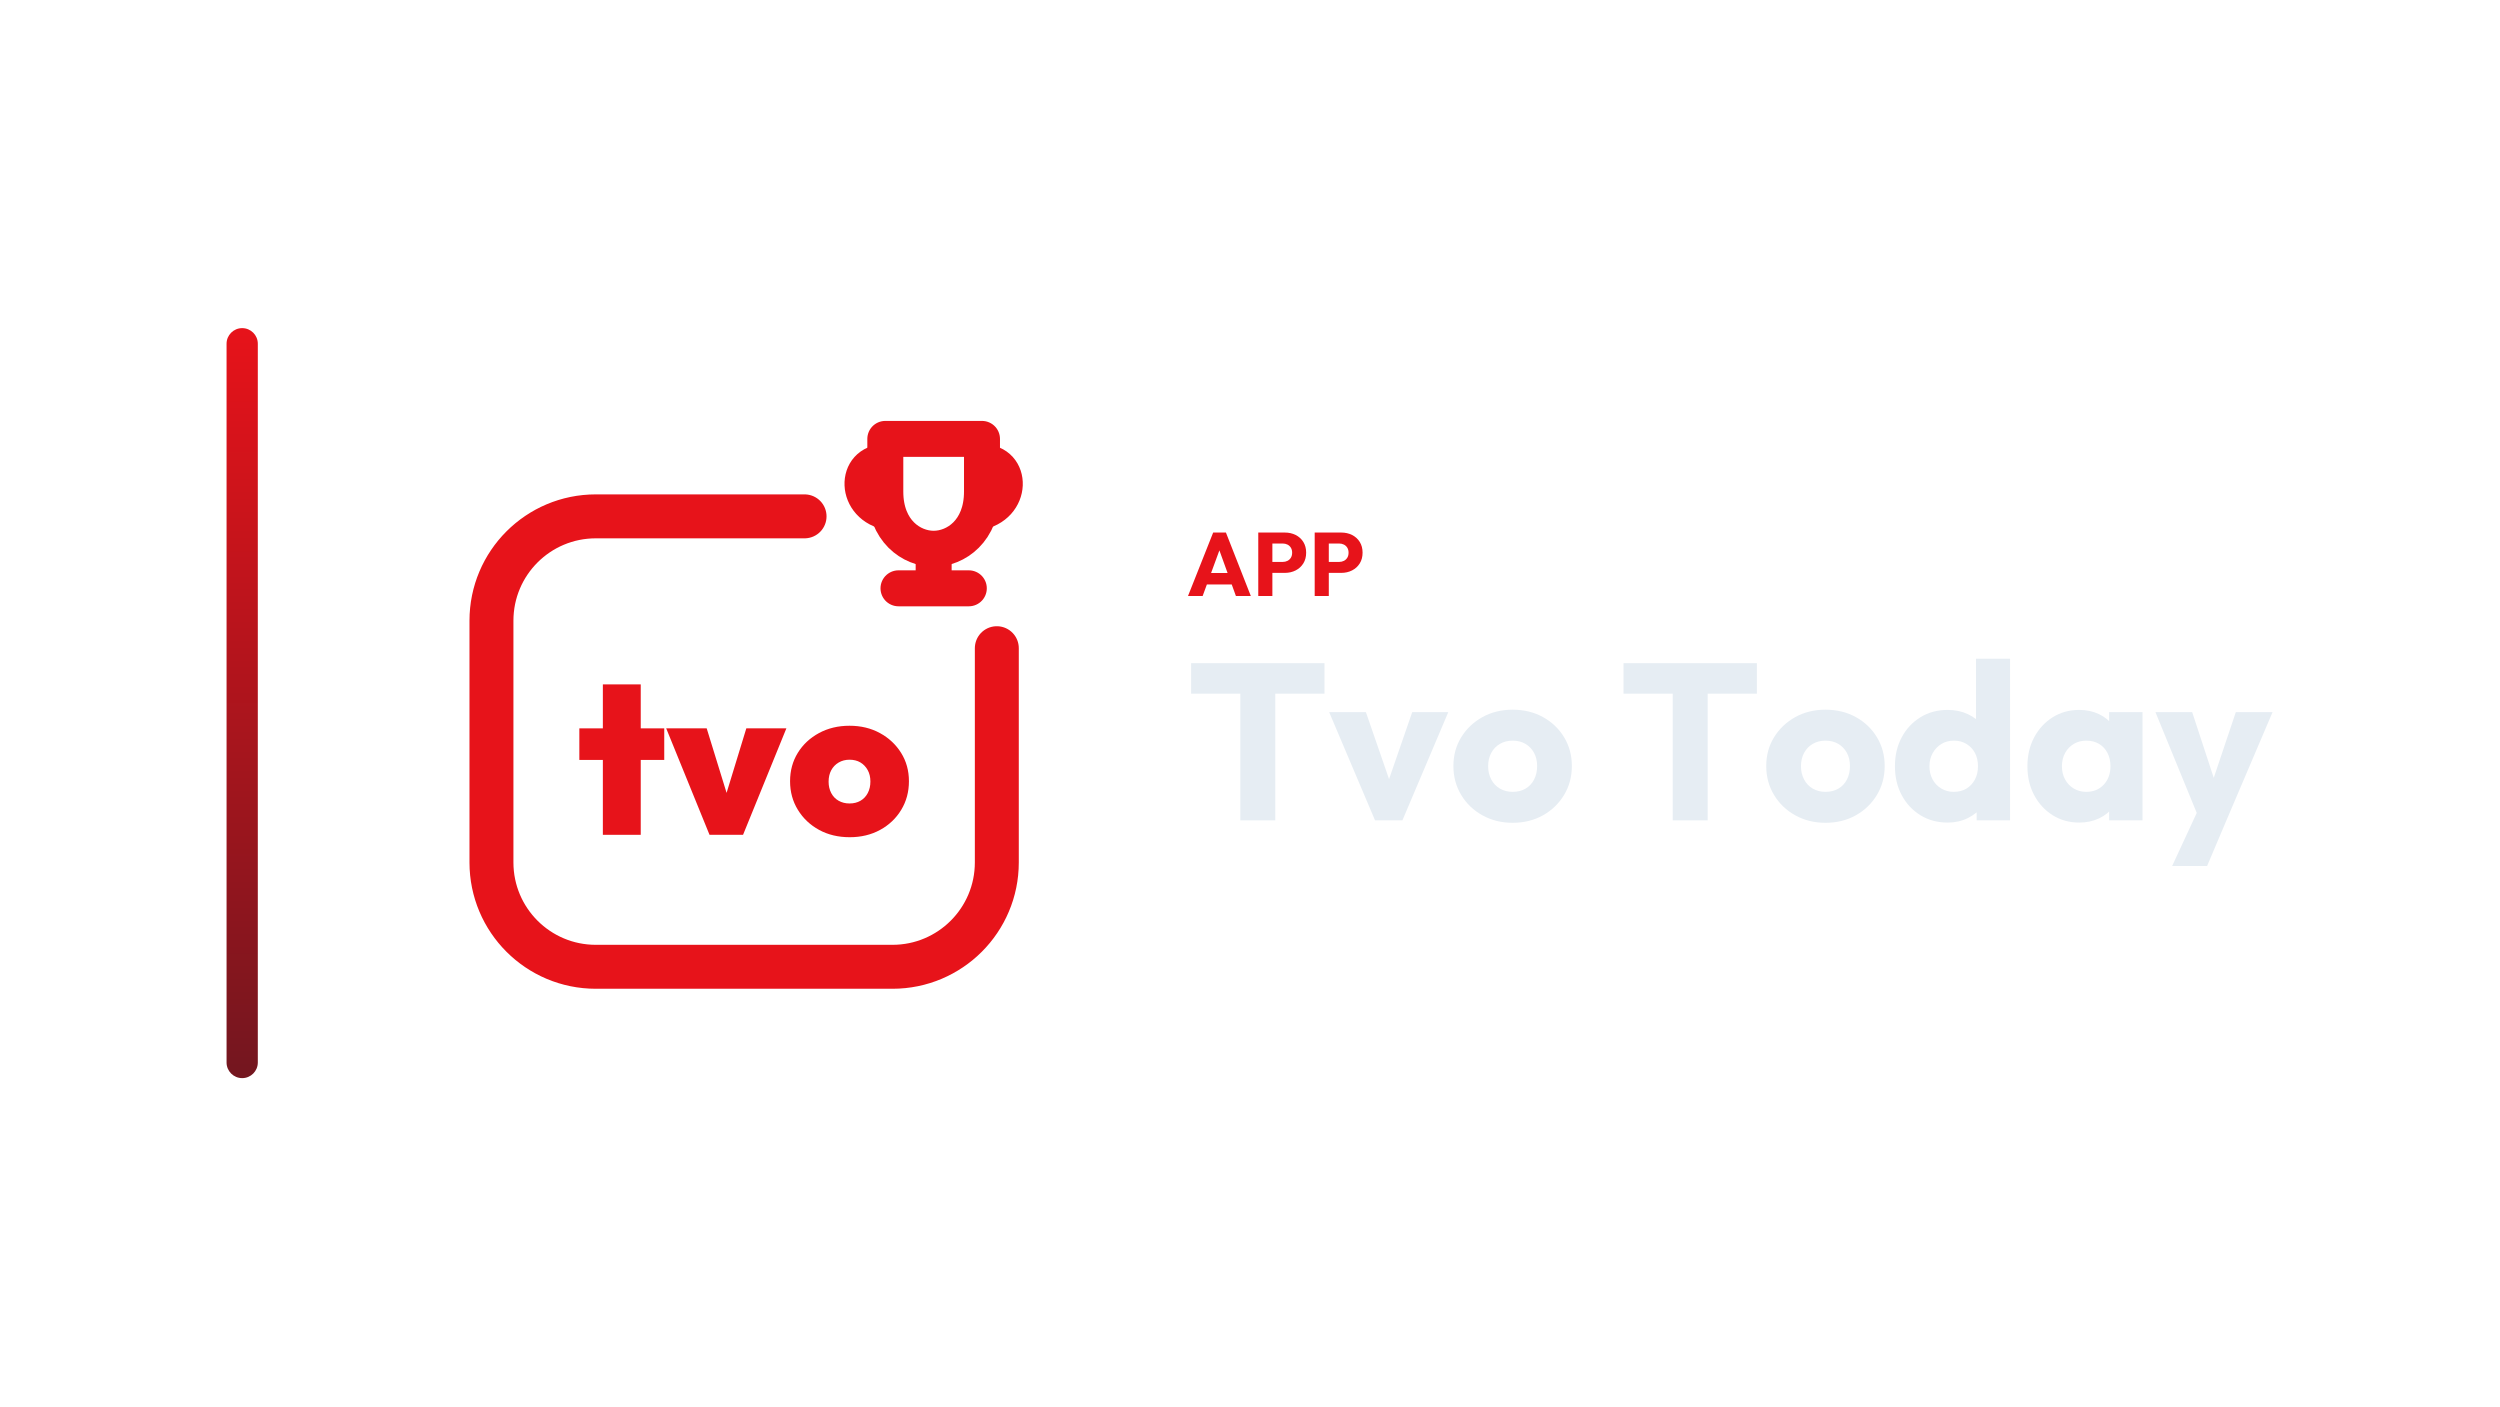
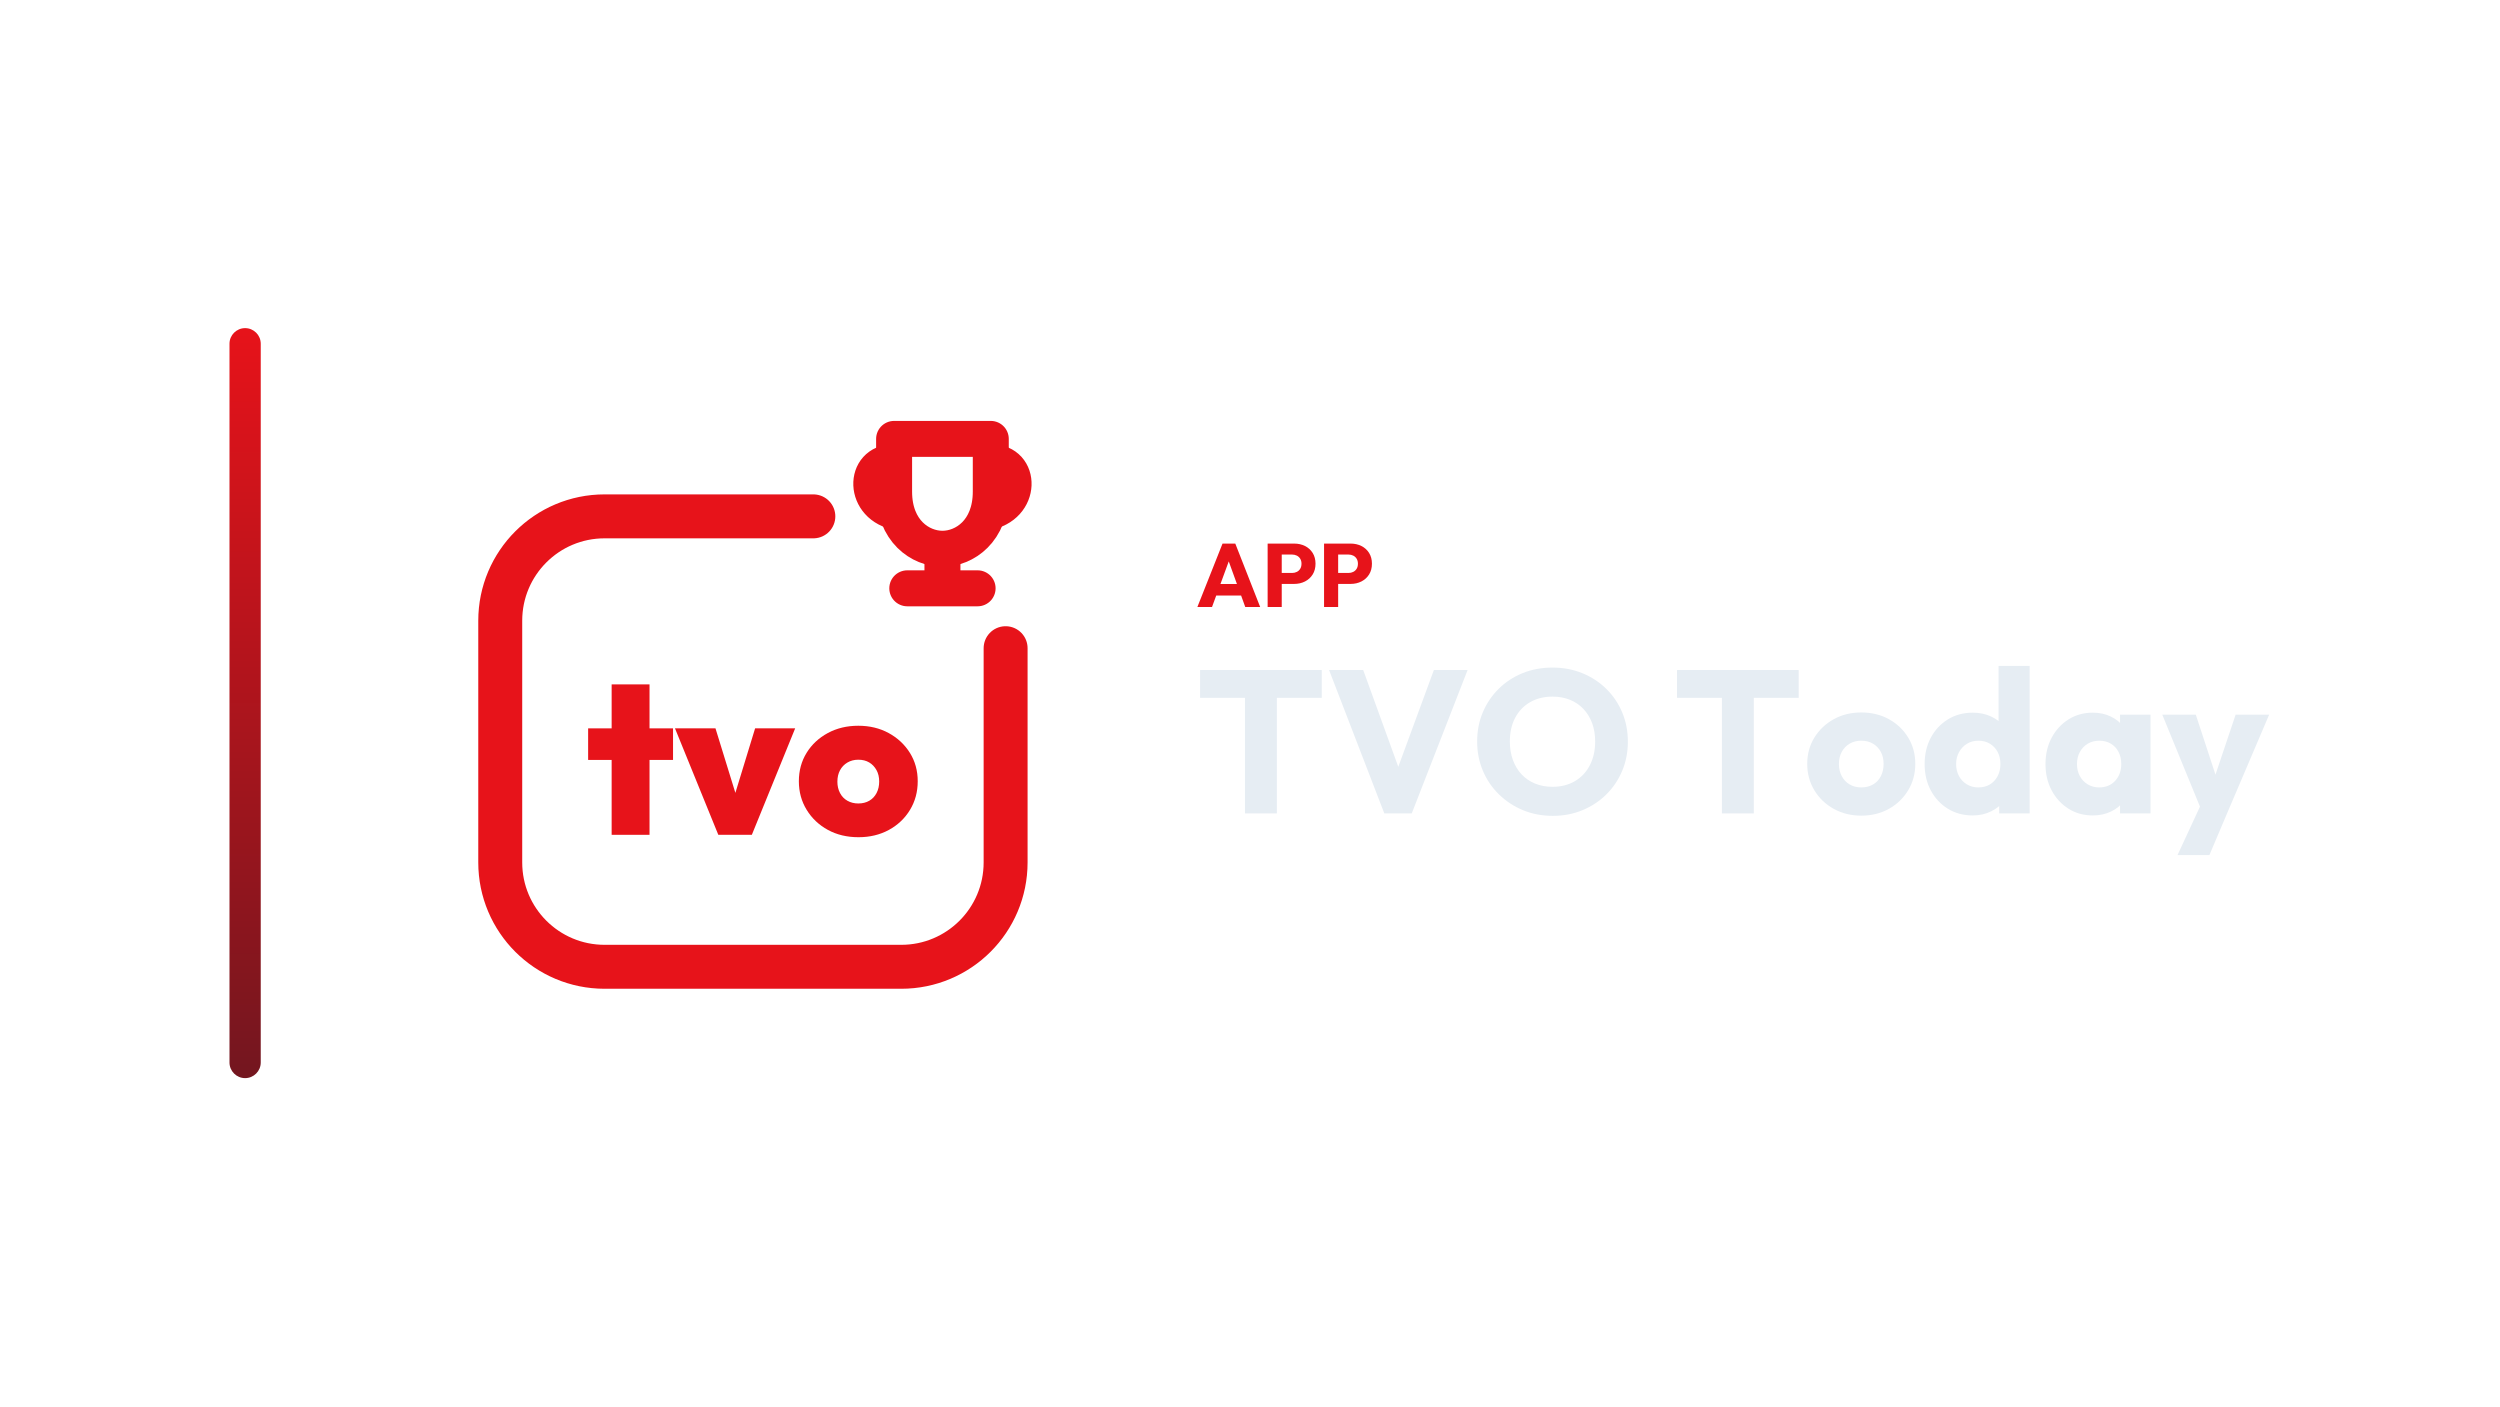
<svg xmlns="http://www.w3.org/2000/svg" width="1280" height="720" viewBox="0 0 1280 720">
-   <g transform="translate(46.0,0.0)">
+   <g transform="translate(47.5,0.0)">
    <defs>
      <linearGradient id="cbRail" x1="0" y1="0" x2="0" y2="1">
        <stop offset="0%" stop-color="#E7131A" />
        <stop offset="100%" stop-color="#73161F" />
      </linearGradient>
    </defs>
    <rect x="70" y="168" width="16" height="384" rx="8.0" fill="url(#cbRail)" />
-     <g transform="translate(155,180) scale(0.70312)">
+     <g transform="translate(158,180) scale(0.70312)">
      <path d="M 300 120 L 148 120 C 106 120 72 154 72 196 L 72 372 C 72 414 106 448 148 448 L 364 448 C 406 448 440 414 440 372 L 440 216" fill="none" stroke="#E7131A" stroke-width="32.0" stroke-linecap="round" stroke-linejoin="round" />
      <path d="M 358.8 63.6 L 429.2 63.6 L 429.2 102.0 C 429.2 130.8 410.0 143.6 394.0 143.6 C 378.0 143.6 358.8 130.8 358.8 102.0 Z" fill="none" stroke="#E7131A" stroke-width="26.2" stroke-linecap="round" stroke-linejoin="round" />
      <path d="M 358.8 78.3 C 333.2 78.3 333.2 114.8 362.0 119.3" fill="none" stroke="#E7131A" stroke-width="21.8" stroke-linecap="round" stroke-linejoin="round" />
      <path d="M 429.2 78.3 C 454.8 78.3 454.8 114.8 426.0 119.3" fill="none" stroke="#E7131A" stroke-width="21.8" stroke-linecap="round" stroke-linejoin="round" />
      <path d="M 394.0 144.9 L 394.0 164.1 M 368.4 172.4 L 419.6 172.4" fill="none" stroke="#E7131A" stroke-width="26.2" stroke-linecap="round" stroke-linejoin="round" />
      <path d="M153.12 351.897V242.359H180.703V351.897ZM136.0 297.366V274.38H197.823V297.366Z" fill="#E7131A" stroke="none" />
      <path d="M230.795 351.897 199.25 274.38H228.734L248.867 339.691H237.612L257.585 274.38H286.753L255.207 351.897Z" fill="#E7131A" stroke="none" />
      <path d="M332.882 353.641Q320.359 353.641 310.61 348.33Q300.861 343.02 295.155 333.746Q289.448 324.473 289.448 312.901Q289.448 301.329 295.075 292.214Q300.703 283.099 310.531 277.789Q320.359 272.478 332.724 272.478Q345.089 272.478 354.838 277.789Q364.587 283.099 370.293 292.214Q376.0 301.329 376.0 312.901Q376.0 324.473 370.373 333.746Q364.745 343.02 354.996 348.33Q345.247 353.641 332.882 353.641ZM332.724 329.07Q337.321 329.07 340.729 327.089Q344.137 325.107 346.04 321.461Q347.942 317.815 347.942 313.059Q347.942 308.304 345.96 304.737Q343.979 301.17 340.65 299.189Q337.321 297.207 332.724 297.207Q328.285 297.207 324.798 299.268Q321.31 301.329 319.408 304.896Q317.506 308.462 317.506 313.218Q317.506 317.815 319.408 321.461Q321.31 325.107 324.798 327.089Q328.285 329.07 332.724 329.07Z" fill="#E7131A" stroke="none" />
    </g>
-     <path d="M562.262 305.14 575.142 272.664H581.674L594.416 305.14H586.78L577.028 278.184H579.65L569.76 305.14ZM569.576 299.252V293.364H587.286V299.252Z" fill="#E7131A" stroke="none" />
-     <path d="M603.754 293.318V287.706H610.746Q612.08 287.706 613.184 287.154Q614.288 286.602 614.932 285.544Q615.576 284.486 615.576 282.968Q615.576 281.496 614.932 280.438Q614.288 279.38 613.184 278.828Q612.08 278.276 610.746 278.276H603.754V272.664H611.804Q614.886 272.664 617.37 273.906Q619.854 275.148 621.303 277.471Q622.752 279.794 622.752 282.968Q622.752 286.142 621.303 288.465Q619.854 290.788 617.37 292.053Q614.886 293.318 611.804 293.318ZM598.234 305.14V272.664H605.456V305.14Z" fill="#E7131A" stroke="none" />
-     <path d="M632.642 293.318V287.706H639.634Q640.968 287.706 642.072 287.154Q643.176 286.602 643.82 285.544Q644.464 284.486 644.464 282.968Q644.464 281.496 643.82 280.438Q643.176 279.38 642.072 278.828Q640.968 278.276 639.634 278.276H632.642V272.664H640.692Q643.774 272.664 646.258 273.906Q648.742 275.148 650.191 277.471Q651.64 279.794 651.64 282.968Q651.64 286.142 650.191 288.465Q648.742 290.788 646.258 292.053Q643.774 293.318 640.692 293.318ZM627.122 305.14V272.664H634.344V305.14Z" fill="#E7131A" stroke="none" />
-     <path d="M589.046 420.02V340.676H606.944V420.02ZM563.852 355.154V339.536H632.138V355.154Z" fill="#E6EDF3" stroke="none" />
-     <path d="M658.016 420.02 634.532 364.616H653.342L669.302 410.786H661.094L677.054 364.616H695.522L672.038 420.02Z" fill="#E6EDF3" stroke="none" />
-     <path d="M728.468 421.274Q719.918 421.274 713.021 417.455Q706.124 413.636 702.134 407.024Q698.144 400.412 698.144 392.204Q698.144 383.996 702.134 377.498Q706.124 371 712.964 367.181Q719.804 363.362 728.468 363.362Q737.132 363.362 743.972 367.124Q750.812 370.886 754.802 377.441Q758.792 383.996 758.792 392.204Q758.792 400.412 754.802 407.024Q750.812 413.636 743.972 417.455Q737.132 421.274 728.468 421.274ZM728.468 405.428Q732.23 405.428 735.08 403.775Q737.93 402.122 739.469 399.101Q741.008 396.08 741.008 392.204Q741.008 388.328 739.412 385.421Q737.816 382.514 735.023 380.861Q732.23 379.208 728.468 379.208Q724.82 379.208 721.97 380.861Q719.12 382.514 717.524 385.478Q715.928 388.442 715.928 392.318Q715.928 396.08 717.524 399.101Q719.12 402.122 721.97 403.775Q724.82 405.428 728.468 405.428Z" fill="#E6EDF3" stroke="none" />
-     <path d="M810.434 420.02V340.676H828.332V420.02ZM785.24 355.154V339.536H853.526V355.154Z" fill="#E6EDF3" stroke="none" />
-     <path d="M888.638 421.274Q880.088 421.274 873.191 417.455Q866.294 413.636 862.304 407.024Q858.314 400.412 858.314 392.204Q858.314 383.996 862.304 377.498Q866.294 371 873.134 367.181Q879.974 363.362 888.638 363.362Q897.302 363.362 904.142 367.124Q910.982 370.886 914.972 377.441Q918.962 383.996 918.962 392.204Q918.962 400.412 914.972 407.024Q910.982 413.636 904.142 417.455Q897.302 421.274 888.638 421.274ZM888.638 405.428Q892.4 405.428 895.25 403.775Q898.1 402.122 899.639 399.101Q901.178 396.08 901.178 392.204Q901.178 388.328 899.582 385.421Q897.986 382.514 895.193 380.861Q892.4 379.208 888.638 379.208Q884.99 379.208 882.14 380.861Q879.29 382.514 877.694 385.478Q876.098 388.442 876.098 392.318Q876.098 396.08 877.694 399.101Q879.29 402.122 882.14 403.775Q884.99 405.428 888.638 405.428Z" fill="#E6EDF3" stroke="none" />
-     <path d="M951.224 421.16Q943.358 421.16 937.259 417.398Q931.16 413.636 927.683 407.138Q924.206 400.64 924.206 392.318Q924.206 383.996 927.683 377.498Q931.16 371 937.259 367.238Q943.358 363.476 951.224 363.476Q956.924 363.476 961.541 365.642Q966.158 367.808 969.179 371.627Q972.2 375.446 972.542 380.348V403.718Q972.2 408.62 969.236 412.553Q966.272 416.486 961.598 418.823Q956.924 421.16 951.224 421.16ZM954.302 405.428Q958.064 405.428 960.8 403.775Q963.536 402.122 965.132 399.158Q966.728 396.194 966.728 392.318Q966.728 388.442 965.189 385.535Q963.65 382.628 960.857 380.918Q958.064 379.208 954.416 379.208Q950.768 379.208 947.975 380.918Q945.182 382.628 943.529 385.592Q941.876 388.556 941.876 392.318Q941.876 396.08 943.472 399.044Q945.068 402.008 947.918 403.718Q950.768 405.428 954.302 405.428ZM983.144 420.02H966.044V405.086L968.666 391.634L965.702 378.182V337.256H983.144Z" fill="#E6EDF3" stroke="none" />
-     <path d="M1018.598 421.16Q1010.96 421.16 1004.975 417.398Q998.99 413.636 995.513 407.138Q992.036 400.64 992.036 392.318Q992.036 383.996 995.513 377.498Q998.99 371 1004.975 367.238Q1010.96 363.476 1018.598 363.476Q1024.184 363.476 1028.687 365.642Q1033.19 367.808 1036.04 371.627Q1038.89 375.446 1039.232 380.348V404.288Q1038.89 409.19 1036.097 413.009Q1033.304 416.828 1028.744 418.994Q1024.184 421.16 1018.598 421.16ZM1022.132 405.428Q1027.718 405.428 1031.138 401.723Q1034.558 398.018 1034.558 392.318Q1034.558 388.442 1033.019 385.478Q1031.48 382.514 1028.687 380.861Q1025.894 379.208 1022.246 379.208Q1018.598 379.208 1015.805 380.861Q1013.012 382.514 1011.359 385.478Q1009.706 388.442 1009.706 392.318Q1009.706 396.08 1011.302 399.044Q1012.898 402.008 1015.748 403.718Q1018.598 405.428 1022.132 405.428ZM1033.874 420.02V405.086L1036.496 391.634L1033.874 378.182V364.616H1050.974V420.02Z" fill="#E6EDF3" stroke="none" />
-     <path d="M1080.386 420.248 1057.586 364.616H1076.396L1090.874 408.734H1083.92L1098.74 364.616H1117.55L1093.838 420.248ZM1066.136 443.39 1082.78 407.48 1093.838 420.248 1084.034 443.39Z" fill="#E6EDF3" stroke="none" />
+     <path d="M565.555 310.79 578.435 278.314H584.967L597.709 310.79H590.073L580.321 283.834H582.943L573.053 310.79ZM572.869 304.902V299.014H590.579V304.902Z" fill="#E7131A" stroke="none" />
+     <path d="M607.047 298.968V293.356H614.039Q615.373 293.356 616.477 292.804Q617.581 292.252 618.225 291.194Q618.869 290.136 618.869 288.618Q618.869 287.146 618.225 286.088Q617.581 285.03 616.477 284.478Q615.373 283.926 614.039 283.926H607.047V278.314H615.097Q618.179 278.314 620.663 279.556Q623.147 280.798 624.596 283.121Q626.045 285.444 626.045 288.618Q626.045 291.792 624.596 294.115Q623.147 296.438 620.663 297.703Q618.179 298.968 615.097 298.968ZM601.527 310.79V278.314H608.749V310.79Z" fill="#E7131A" stroke="none" />
+     <path d="M635.935 298.968V293.356H642.927Q644.261 293.356 645.365 292.804Q646.469 292.252 647.113 291.194Q647.757 290.136 647.757 288.618Q647.757 287.146 647.113 286.088Q646.469 285.03 645.365 284.478Q644.261 283.926 642.927 283.926H635.935V278.314H643.985Q647.067 278.314 649.551 279.556Q652.035 280.798 653.484 283.121Q654.933 285.444 654.933 288.618Q654.933 291.792 653.484 294.115Q652.035 296.438 649.551 297.703Q647.067 298.968 643.985 298.968ZM630.415 310.79V278.314H637.637V310.79Z" fill="#E7131A" stroke="none" />
+     <path d="M589.929 416.47V344.086H606.257V416.47ZM566.945 357.294V343.046H629.241V357.294Z" fill="#E6EDF3" stroke="none" />
+     <path d="M661.273 416.47 632.985 343.046H650.457L671.985 402.43H664.809L686.649 343.046H703.913L675.313 416.47Z" fill="#E6EDF3" stroke="none" />
+     <path d="M747.593 417.718Q739.273 417.718 732.253 414.806Q725.233 411.894 719.929 406.694Q714.625 401.494 711.713 394.578Q708.801 387.662 708.801 379.654Q708.801 371.542 711.713 364.678Q714.625 357.814 719.825 352.666Q725.025 347.518 732.045 344.658Q739.065 341.798 747.385 341.798Q755.601 341.798 762.621 344.658Q769.641 347.518 774.893 352.666Q780.145 357.814 783.057 364.73Q785.969 371.646 785.969 379.758Q785.969 387.766 783.057 394.682Q780.145 401.598 774.945 406.746Q769.745 411.894 762.725 414.806Q755.705 417.718 747.593 417.718ZM747.385 402.846Q753.937 402.846 758.877 399.934Q763.817 397.022 766.521 391.77Q769.225 386.518 769.225 379.654Q769.225 374.454 767.665 370.242Q766.105 366.03 763.193 362.962Q760.281 359.894 756.277 358.282Q752.273 356.67 747.385 356.67Q740.833 356.67 735.893 359.53Q730.953 362.39 728.249 367.538Q725.545 372.686 725.545 379.654Q725.545 384.854 727.105 389.118Q728.665 393.382 731.525 396.45Q734.385 399.518 738.441 401.182Q742.497 402.846 747.385 402.846Z" fill="#E6EDF3" stroke="none" />
+     <path d="M834.121 416.47V344.086H850.449V416.47ZM811.137 357.294V343.046H873.433V357.294Z" fill="#E6EDF3" stroke="none" />
+     <path d="M905.465 417.614Q897.665 417.614 891.373 414.13Q885.081 410.646 881.441 404.614Q877.801 398.582 877.801 391.094Q877.801 383.606 881.441 377.678Q885.081 371.75 891.321 368.266Q897.561 364.782 905.465 364.782Q913.369 364.782 919.609 368.214Q925.849 371.646 929.489 377.626Q933.129 383.606 933.129 391.094Q933.129 398.582 929.489 404.614Q925.849 410.646 919.609 414.13Q913.369 417.614 905.465 417.614ZM905.465 403.158Q908.897 403.158 911.497 401.65Q914.097 400.142 915.501 397.386Q916.905 394.63 916.905 391.094Q916.905 387.558 915.449 384.906Q913.993 382.254 911.445 380.746Q908.897 379.238 905.465 379.238Q902.137 379.238 899.537 380.746Q896.937 382.254 895.481 384.958Q894.025 387.662 894.025 391.198Q894.025 394.63 895.481 397.386Q896.937 400.142 899.537 401.65Q902.137 403.158 905.465 403.158Z" fill="#E6EDF3" stroke="none" />
+     <path d="M962.561 417.51Q955.385 417.51 949.821 414.078Q944.257 410.646 941.085 404.718Q937.913 398.79 937.913 391.198Q937.913 383.606 941.085 377.678Q944.257 371.75 949.821 368.318Q955.385 364.886 962.561 364.886Q967.761 364.886 971.973 366.862Q976.185 368.838 978.941 372.322Q981.697 375.806 982.009 380.278V401.598Q981.697 406.07 978.993 409.658Q976.289 413.246 972.025 415.378Q967.761 417.51 962.561 417.51ZM965.369 403.158Q968.801 403.158 971.297 401.65Q973.793 400.142 975.249 397.438Q976.705 394.734 976.705 391.198Q976.705 387.662 975.301 385.01Q973.897 382.358 971.349 380.798Q968.801 379.238 965.473 379.238Q962.145 379.238 959.597 380.798Q957.049 382.358 955.541 385.062Q954.033 387.766 954.033 391.198Q954.033 394.63 955.489 397.334Q956.945 400.038 959.545 401.598Q962.145 403.158 965.369 403.158ZM991.681 416.47H976.081V402.846L978.473 390.574L975.769 378.302V340.966H991.681Z" fill="#E6EDF3" stroke="none" />
+     <path d="M1024.025 417.51Q1017.057 417.51 1011.597 414.078Q1006.137 410.646 1002.965 404.718Q999.793 398.79 999.793 391.198Q999.793 383.606 1002.965 377.678Q1006.137 371.75 1011.597 368.318Q1017.057 364.886 1024.025 364.886Q1029.121 364.886 1033.229 366.862Q1037.337 368.838 1039.937 372.322Q1042.537 375.806 1042.849 380.278V402.118Q1042.537 406.59 1039.989 410.074Q1037.441 413.558 1033.281 415.534Q1029.121 417.51 1024.025 417.51ZM1027.249 403.158Q1032.345 403.158 1035.465 399.778Q1038.585 396.398 1038.585 391.198Q1038.585 387.662 1037.181 384.958Q1035.777 382.254 1033.229 380.746Q1030.681 379.238 1027.353 379.238Q1024.025 379.238 1021.477 380.746Q1018.929 382.254 1017.421 384.958Q1015.913 387.662 1015.913 391.198Q1015.913 394.63 1017.369 397.334Q1018.825 400.038 1021.425 401.598Q1024.025 403.158 1027.249 403.158ZM1037.961 416.47V402.846L1040.353 390.574L1037.961 378.302V365.926H1053.561V416.47Z" fill="#E6EDF3" stroke="none" />
+     <path d="M1080.393 416.678 1059.593 365.926H1076.753L1089.961 406.174H1083.617L1097.137 365.926H1114.297L1092.665 416.678ZM1067.393 437.79 1082.577 405.03 1092.665 416.678 1083.721 437.79Z" fill="#E6EDF3" stroke="none" />
  </g>
</svg>
